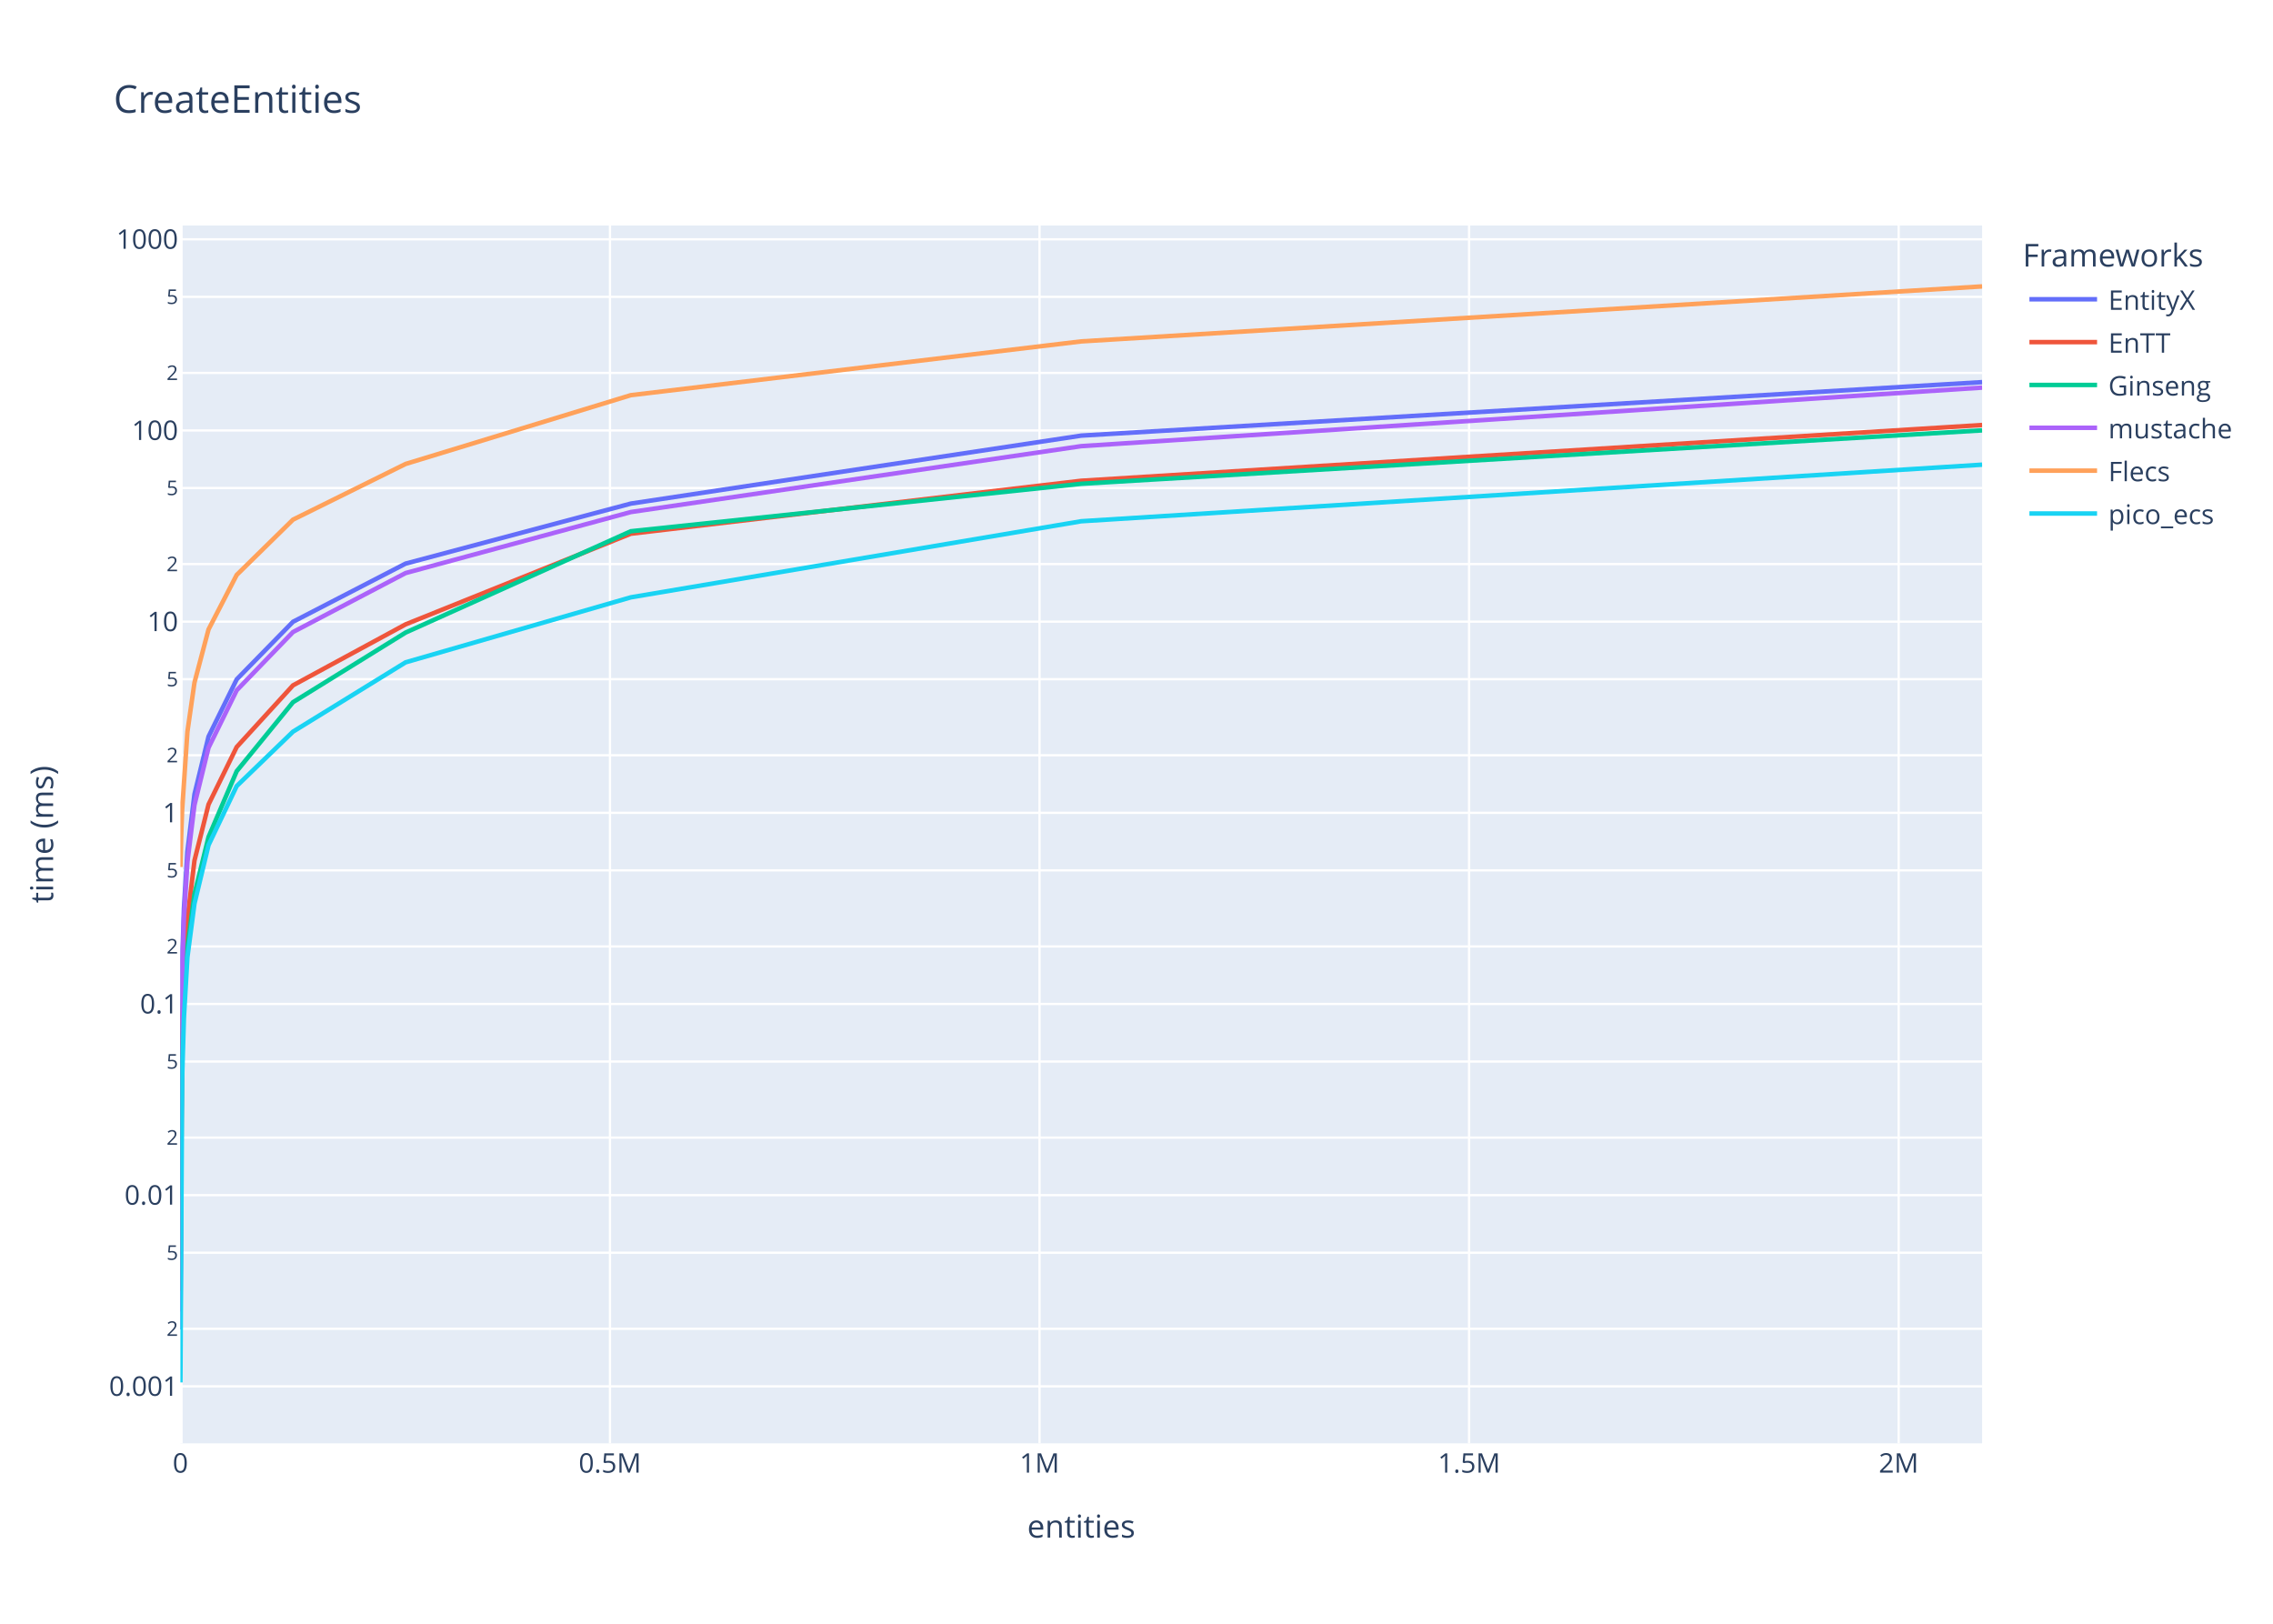
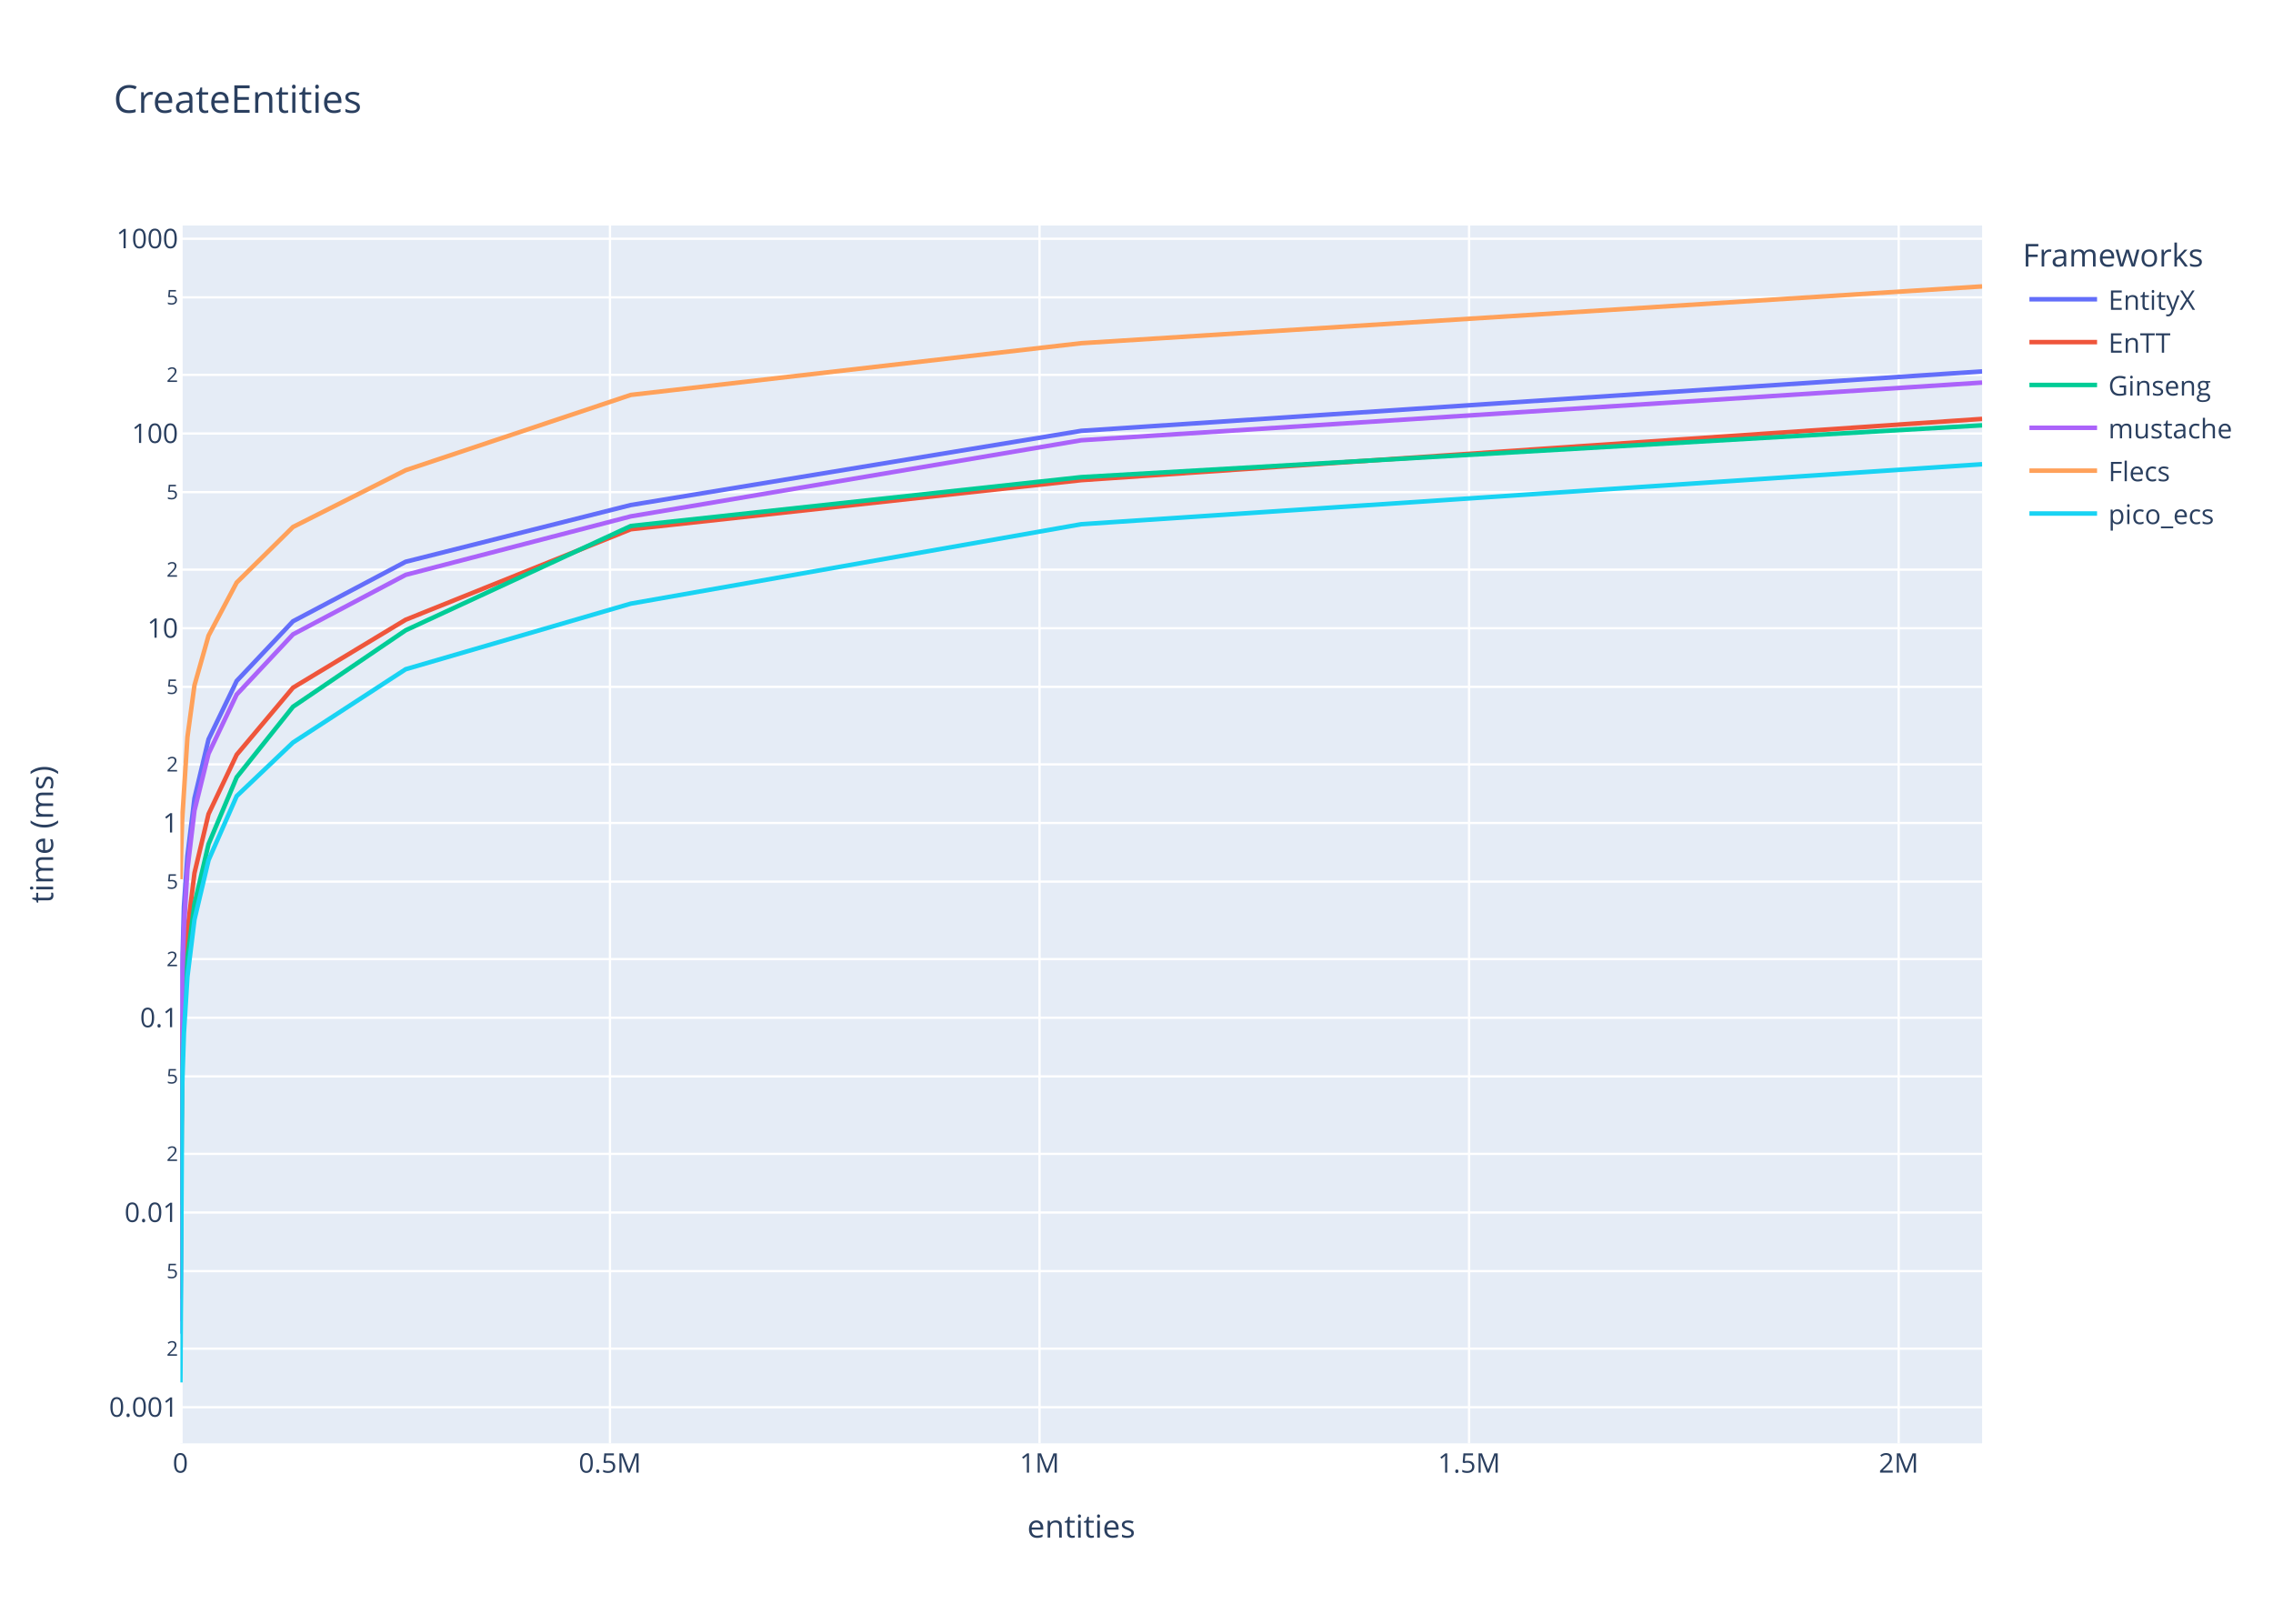
<svg xmlns="http://www.w3.org/2000/svg" class="main-svg" width="1008" height="720" style="" viewBox="0 0 1008 720">
  <rect x="0" y="0" width="1008" height="720" style="fill: rgb(255, 255, 255); fill-opacity: 1;" />
-   <defs id="defs-45d34d">
+   <defs id="defs-20eda6">
    <g class="clips">
-       <clipPath id="clip45d34dxyplot" class="plotclip">
+       <clipPath id="clip20eda6xyplot" class="plotclip">
        <rect width="799" height="540" />
      </clipPath>
-       <clipPath class="axesclip" id="clip45d34dx">
+       <clipPath class="axesclip" id="clip20eda6x">
        <rect x="80" y="0" width="799" height="720" />
      </clipPath>
-       <clipPath class="axesclip" id="clip45d34dy">
+       <clipPath class="axesclip" id="clip20eda6y">
        <rect x="0" y="100" width="1008" height="540" />
      </clipPath>
-       <clipPath class="axesclip" id="clip45d34dxy">
+       <clipPath class="axesclip" id="clip20eda6xy">
        <rect x="80" y="100" width="799" height="540" />
      </clipPath>
    </g>
    <g class="gradients" />
    <g class="patterns" />
  </defs>
  <g class="bglayer">
    <rect class="bg" x="80" y="100" width="799" height="540" style="fill: rgb(229, 236, 246); fill-opacity: 1; stroke-width: 0;" />
  </g>
  <g class="layer-below">
    <g class="imagelayer" />
    <g class="shapelayer" />
  </g>
  <g class="cartesianlayer">
    <g class="subplot xy">
      <g class="layer-subplot">
        <g class="shapelayer" />
        <g class="imagelayer" />
      </g>
      <g class="minor-gridlayer">
        <g class="x" />
        <g class="y" />
      </g>
      <g class="gridlayer">
        <g class="x">
          <path class="xgrid crisp" transform="translate(270.5,0)" d="M0,100v540" style="stroke: rgb(255, 255, 255); stroke-opacity: 1; stroke-width: 1px;" />
          <path class="xgrid crisp" transform="translate(460.99,0)" d="M0,100v540" style="stroke: rgb(255, 255, 255); stroke-opacity: 1; stroke-width: 1px;" />
          <path class="xgrid crisp" transform="translate(651.49,0)" d="M0,100v540" style="stroke: rgb(255, 255, 255); stroke-opacity: 1; stroke-width: 1px;" />
          <path class="xgrid crisp" transform="translate(841.99,0)" d="M0,100v540" style="stroke: rgb(255, 255, 255); stroke-opacity: 1; stroke-width: 1px;" />
        </g>
        <g class="y">
-           <path class="ygrid crisp" transform="translate(0,614.73)" d="M80,0h799" style="stroke: rgb(255, 255, 255); stroke-opacity: 1; stroke-width: 1px;" />
-           <path class="ygrid crisp" transform="translate(0,589.21)" d="M80,0h799" style="stroke: rgb(255, 255, 255); stroke-opacity: 1; stroke-width: 1px;" />
-           <path class="ygrid crisp" transform="translate(0,555.48)" d="M80,0h799" style="stroke: rgb(255, 255, 255); stroke-opacity: 1; stroke-width: 1px;" />
-           <path class="ygrid crisp" transform="translate(0,529.96)" d="M80,0h799" style="stroke: rgb(255, 255, 255); stroke-opacity: 1; stroke-width: 1px;" />
-           <path class="ygrid crisp" transform="translate(0,504.44)" d="M80,0h799" style="stroke: rgb(255, 255, 255); stroke-opacity: 1; stroke-width: 1px;" />
-           <path class="ygrid crisp" transform="translate(0,470.71)" d="M80,0h799" style="stroke: rgb(255, 255, 255); stroke-opacity: 1; stroke-width: 1px;" />
-           <path class="ygrid crisp" transform="translate(0,445.19)" d="M80,0h799" style="stroke: rgb(255, 255, 255); stroke-opacity: 1; stroke-width: 1px;" />
-           <path class="ygrid crisp" transform="translate(0,419.67)" d="M80,0h799" style="stroke: rgb(255, 255, 255); stroke-opacity: 1; stroke-width: 1px;" />
-           <path class="ygrid crisp" transform="translate(0,385.94)" d="M80,0h799" style="stroke: rgb(255, 255, 255); stroke-opacity: 1; stroke-width: 1px;" />
-           <path class="ygrid crisp" transform="translate(0,360.42)" d="M80,0h799" style="stroke: rgb(255, 255, 255); stroke-opacity: 1; stroke-width: 1px;" />
-           <path class="ygrid crisp" transform="translate(0,334.9)" d="M80,0h799" style="stroke: rgb(255, 255, 255); stroke-opacity: 1; stroke-width: 1px;" />
-           <path class="ygrid crisp" transform="translate(0,301.17)" d="M80,0h799" style="stroke: rgb(255, 255, 255); stroke-opacity: 1; stroke-width: 1px;" />
-           <path class="ygrid crisp" transform="translate(0,275.65)" d="M80,0h799" style="stroke: rgb(255, 255, 255); stroke-opacity: 1; stroke-width: 1px;" />
-           <path class="ygrid crisp" transform="translate(0,250.13)" d="M80,0h799" style="stroke: rgb(255, 255, 255); stroke-opacity: 1; stroke-width: 1px;" />
-           <path class="ygrid crisp" transform="translate(0,216.4)" d="M80,0h799" style="stroke: rgb(255, 255, 255); stroke-opacity: 1; stroke-width: 1px;" />
-           <path class="ygrid crisp" transform="translate(0,190.88)" d="M80,0h799" style="stroke: rgb(255, 255, 255); stroke-opacity: 1; stroke-width: 1px;" />
-           <path class="ygrid crisp" transform="translate(0,165.36)" d="M80,0h799" style="stroke: rgb(255, 255, 255); stroke-opacity: 1; stroke-width: 1px;" />
-           <path class="ygrid crisp" transform="translate(0,131.63)" d="M80,0h799" style="stroke: rgb(255, 255, 255); stroke-opacity: 1; stroke-width: 1px;" />
-           <path class="ygrid crisp" transform="translate(0,106.11)" d="M80,0h799" style="stroke: rgb(255, 255, 255); stroke-opacity: 1; stroke-width: 1px;" />
+           <path class="ygrid crisp" transform="translate(0,624)" d="M80,0h799" style="stroke: rgb(255, 255, 255); stroke-opacity: 1; stroke-width: 1px;" />
+           <path class="ygrid crisp" transform="translate(0,598.01)" d="M80,0h799" style="stroke: rgb(255, 255, 255); stroke-opacity: 1; stroke-width: 1px;" />
+           <path class="ygrid crisp" transform="translate(0,563.64)" d="M80,0h799" style="stroke: rgb(255, 255, 255); stroke-opacity: 1; stroke-width: 1px;" />
+           <path class="ygrid crisp" transform="translate(0,537.65)" d="M80,0h799" style="stroke: rgb(255, 255, 255); stroke-opacity: 1; stroke-width: 1px;" />
+           <path class="ygrid crisp" transform="translate(0,511.65)" d="M80,0h799" style="stroke: rgb(255, 255, 255); stroke-opacity: 1; stroke-width: 1px;" />
+           <path class="ygrid crisp" transform="translate(0,477.29)" d="M80,0h799" style="stroke: rgb(255, 255, 255); stroke-opacity: 1; stroke-width: 1px;" />
+           <path class="ygrid crisp" transform="translate(0,451.29)" d="M80,0h799" style="stroke: rgb(255, 255, 255); stroke-opacity: 1; stroke-width: 1px;" />
+           <path class="ygrid crisp" transform="translate(0,425.29)" d="M80,0h799" style="stroke: rgb(255, 255, 255); stroke-opacity: 1; stroke-width: 1px;" />
+           <path class="ygrid crisp" transform="translate(0,390.93)" d="M80,0h799" style="stroke: rgb(255, 255, 255); stroke-opacity: 1; stroke-width: 1px;" />
+           <path class="ygrid crisp" transform="translate(0,364.93)" d="M80,0h799" style="stroke: rgb(255, 255, 255); stroke-opacity: 1; stroke-width: 1px;" />
+           <path class="ygrid crisp" transform="translate(0,338.94)" d="M80,0h799" style="stroke: rgb(255, 255, 255); stroke-opacity: 1; stroke-width: 1px;" />
+           <path class="ygrid crisp" transform="translate(0,304.57)" d="M80,0h799" style="stroke: rgb(255, 255, 255); stroke-opacity: 1; stroke-width: 1px;" />
+           <path class="ygrid crisp" transform="translate(0,278.58)" d="M80,0h799" style="stroke: rgb(255, 255, 255); stroke-opacity: 1; stroke-width: 1px;" />
+           <path class="ygrid crisp" transform="translate(0,252.58)" d="M80,0h799" style="stroke: rgb(255, 255, 255); stroke-opacity: 1; stroke-width: 1px;" />
+           <path class="ygrid crisp" transform="translate(0,218.22)" d="M80,0h799" style="stroke: rgb(255, 255, 255); stroke-opacity: 1; stroke-width: 1px;" />
+           <path class="ygrid crisp" transform="translate(0,192.22)" d="M80,0h799" style="stroke: rgb(255, 255, 255); stroke-opacity: 1; stroke-width: 1px;" />
+           <path class="ygrid crisp" transform="translate(0,166.22)" d="M80,0h799" style="stroke: rgb(255, 255, 255); stroke-opacity: 1; stroke-width: 1px;" />
+           <path class="ygrid crisp" transform="translate(0,131.86)" d="M80,0h799" style="stroke: rgb(255, 255, 255); stroke-opacity: 1; stroke-width: 1px;" />
+           <path class="ygrid crisp" transform="translate(0,105.86)" d="M80,0h799" style="stroke: rgb(255, 255, 255); stroke-opacity: 1; stroke-width: 1px;" />
        </g>
      </g>
      <g class="zerolinelayer">
        <path class="xzl zl crisp" transform="translate(80,0)" d="M0,100v540" style="stroke: rgb(255, 255, 255); stroke-opacity: 1; stroke-width: 2px;" />
      </g>
      <path class="xlines-below" />
      <path class="ylines-below" />
      <g class="overlines-below" />
      <g class="xaxislayer-below" />
      <g class="yaxislayer-below" />
      <g class="overaxes-below" />
-       <g class="plot" transform="translate(80,100)" clip-path="url(#clip45d34dxyplot)">
+       <g class="plot" transform="translate(80,100)" clip-path="url(#clip20eda6xyplot)">
        <g class="scatterlayer mlayer">
-           <g class="trace scatter tracec80c89" style="stroke-miterlimit: 2; opacity: 1;">
-             <g class="fills" />
-             <g class="errorbars" />
-             <g class="lines">
-               <path class="js-line" d="M0,489.47L0.78,327.88L1.56,302.8L3.12,277.58L6.24,252.19L12.48,226.61L24.97,201.24L49.94,175.71L99.88,149.91L199.75,123.3L399.5,93.16L799,69.45" style="vector-effect: non-scaling-stroke; fill: none; stroke: rgb(99, 110, 250); stroke-opacity: 1; stroke-width: 2px; opacity: 1;" />
-             </g>
-             <g class="points" />
-             <g class="text" />
-           </g>
-           <g class="trace scatter tracee8ab28" style="stroke-miterlimit: 2; opacity: 1;">
-             <g class="fills" />
-             <g class="errorbars" />
-             <g class="lines">
-               <path class="js-line" d="M0,472.39L0.78,357.68L1.56,333.05L3.12,307.54L6.24,281.58L12.48,256.71L24.97,231.23L49.94,203.9L99.88,176.85L199.75,136.66L399.5,113.18L799,88.46" style="vector-effect: non-scaling-stroke; fill: none; stroke: rgb(239, 85, 59); stroke-opacity: 1; stroke-width: 2px; opacity: 1;" />
-             </g>
-             <g class="points" />
-             <g class="text" />
-           </g>
-           <g class="trace scatter traced8dfd3" style="stroke-miterlimit: 2; opacity: 1;">
-             <g class="fills" />
-             <g class="errorbars" />
-             <g class="lines">
-               <path class="js-line" d="M0,429.55L0.78,365.41L1.56,343.62L3.12,320.17L6.24,296.46L12.48,271.14L24.97,241.97L49.94,211.37L99.88,180.49L199.75,135.57L399.5,114.52L799,90.83" style="vector-effect: non-scaling-stroke; fill: none; stroke: rgb(0, 204, 150); stroke-opacity: 1; stroke-width: 2px; opacity: 1;" />
-             </g>
-             <g class="points" />
-             <g class="text" />
-           </g>
-           <g class="trace scatter traced89bb2" style="stroke-miterlimit: 2; opacity: 1;">
-             <g class="fills" />
-             <g class="errorbars" />
-             <g class="lines">
-               <path class="js-line" d="M0,481.51L0.78,332.46L1.56,307.2L3.12,282.16L6.24,256.93L12.48,231.53L24.97,206.09L49.94,180.25L99.88,154.1L199.75,127.05L399.5,97.83L799,71.87" style="vector-effect: non-scaling-stroke; fill: none; stroke: rgb(171, 99, 250); stroke-opacity: 1; stroke-width: 2px; opacity: 1;" />
-             </g>
-             <g class="points" />
-             <g class="text" />
-           </g>
-           <g class="trace scatter trace042333" style="stroke-miterlimit: 2; opacity: 1;">
-             <g class="fills" />
-             <g class="errorbars" />
-             <g class="lines">
-               <path class="js-line" d="M0,284.45L0.39,269.53L0.78,259.08L3.12,224.41L6.24,202.67L12.48,179.1L24.97,154.93L49.94,130.42L99.88,105.72L199.75,75.23L399.5,51.38L799,27" style="vector-effect: non-scaling-stroke; fill: none; stroke: rgb(255, 161, 90); stroke-opacity: 1; stroke-width: 2px; opacity: 1;" />
-             </g>
-             <g class="points" />
-             <g class="text" />
-           </g>
-           <g class="trace scatter trace95458b" style="stroke-miterlimit: 2; opacity: 1;">
-             <g class="fills" />
-             <g class="errorbars" />
-             <g class="lines">
-               <path class="js-line" d="M0,513L0.78,377.85L1.56,351.27L3.12,324.36L6.24,300.68L12.48,274.73L24.97,248.55L49.94,224.43L99.88,193.69L199.75,164.87L399.5,131.13L799,106.05" style="vector-effect: non-scaling-stroke; fill: none; stroke: rgb(25, 211, 243); stroke-opacity: 1; stroke-width: 2px; opacity: 1;" />
+           <g class="trace scatter trace3c5500" style="stroke-miterlimit: 2; opacity: 1;">
+             <g class="fills" />
+             <g class="errorbars" />
+             <g class="lines">
+               <path class="js-line" d="M0,491.36L0.78,331.29L1.56,301.93L3.12,279.58L6.24,253.99L12.48,227.82L24.97,201.93L49.94,175.48L99.88,149.1L199.75,123.94L399.5,91.04L799,64.69" style="vector-effect: non-scaling-stroke; fill: none; stroke: rgb(99, 110, 250); stroke-opacity: 1; stroke-width: 2px; opacity: 1;" />
+             </g>
+             <g class="points" />
+             <g class="text" />
+           </g>
+           <g class="trace scatter traced5c3b3" style="stroke-miterlimit: 2; opacity: 1;">
+             <g class="fills" />
+             <g class="errorbars" />
+             <g class="lines">
+               <path class="js-line" d="M0,475.91L0.78,363.14L1.56,338.34L3.12,312.49L6.24,287.12L12.48,260.96L24.97,234.64L49.94,204.93L99.88,174.81L199.75,134.68L399.5,112.91L799,85.75" style="vector-effect: non-scaling-stroke; fill: none; stroke: rgb(239, 85, 59); stroke-opacity: 1; stroke-width: 2px; opacity: 1;" />
+             </g>
+             <g class="points" />
+             <g class="text" />
+           </g>
+           <g class="trace scatter trace6619ee" style="stroke-miterlimit: 2; opacity: 1;">
+             <g class="fills" />
+             <g class="errorbars" />
+             <g class="lines">
+               <path class="js-line" d="M0,434.24L0.78,371L1.56,348.95L3.12,325.13L6.24,300.91L12.48,274.31L24.97,244.64L49.94,213.38L99.88,179.49L199.75,133.23L399.5,111.57L799,88.59" style="vector-effect: non-scaling-stroke; fill: none; stroke: rgb(0, 204, 150); stroke-opacity: 1; stroke-width: 2px; opacity: 1;" />
+             </g>
+             <g class="points" />
+             <g class="text" />
+           </g>
+           <g class="trace scatter trace36eba8" style="stroke-miterlimit: 2; opacity: 1;">
+             <g class="fills" />
+             <g class="errorbars" />
+             <g class="lines">
+               <path class="js-line" d="M0,485.89L0.78,335.32L1.56,311.65L3.12,285.46L6.24,259.41L12.48,234.19L24.97,207.95L49.94,181.29L99.88,154.91L199.75,128.96L399.5,95.22L799,69.65" style="vector-effect: non-scaling-stroke; fill: none; stroke: rgb(171, 99, 250); stroke-opacity: 1; stroke-width: 2px; opacity: 1;" />
+             </g>
+             <g class="points" />
+             <g class="text" />
+           </g>
+           <g class="trace scatter trace1dc616" style="stroke-miterlimit: 2; opacity: 1;">
+             <g class="fills" />
+             <g class="errorbars" />
+             <g class="lines">
+               <path class="js-line" d="M0,288.89L0.01,289.85L0.39,275.79L0.78,263.7L3.12,226.83L6.24,203.87L12.48,181.87L24.97,158.3L49.94,133.67L99.88,108.51L199.75,75.11L399.5,52.18L799,27" style="vector-effect: non-scaling-stroke; fill: none; stroke: rgb(255, 161, 90); stroke-opacity: 1; stroke-width: 2px; opacity: 1;" />
+             </g>
+             <g class="points" />
+             <g class="text" />
+           </g>
+           <g class="trace scatter tracee3dbb0" style="stroke-miterlimit: 2; opacity: 1;">
+             <g class="fills" />
+             <g class="errorbars" />
+             <g class="lines">
+               <path class="js-line" d="M0,513L0.78,382.03L1.56,358.07L3.12,333.05L6.24,307.74L12.48,281.41L24.97,252.99L49.94,229.24L99.88,196.76L199.75,167.66L399.5,132.45L799,105.85" style="vector-effect: non-scaling-stroke; fill: none; stroke: rgb(25, 211, 243); stroke-opacity: 1; stroke-width: 2px; opacity: 1;" />
            </g>
            <g class="points" />
            <g class="text" />
          </g>
        </g>
      </g>
      <g class="overplot" />
      <path class="xlines-above crisp" d="M0,0" style="fill: none;" />
      <path class="ylines-above crisp" d="M0,0" style="fill: none;" />
      <g class="overlines-above" />
      <g class="xaxislayer-above">
        <g class="xtick">
          <text text-anchor="middle" x="0" y="653" transform="translate(80,0)" style="font-family: 'Open Sans', verdana, arial, sans-serif; font-size: 12px; fill: rgb(42, 63, 95); fill-opacity: 1; white-space: pre; opacity: 1;">0</text>
        </g>
        <g class="xtick">
          <text text-anchor="middle" x="0" y="653" style="font-family: 'Open Sans', verdana, arial, sans-serif; font-size: 12px; fill: rgb(42, 63, 95); fill-opacity: 1; white-space: pre; opacity: 1;" transform="translate(270.5,0)">0.5M</text>
        </g>
        <g class="xtick">
          <text text-anchor="middle" x="0" y="653" style="font-family: 'Open Sans', verdana, arial, sans-serif; font-size: 12px; fill: rgb(42, 63, 95); fill-opacity: 1; white-space: pre; opacity: 1;" transform="translate(460.99,0)">1M</text>
        </g>
        <g class="xtick">
          <text text-anchor="middle" x="0" y="653" style="font-family: 'Open Sans', verdana, arial, sans-serif; font-size: 12px; fill: rgb(42, 63, 95); fill-opacity: 1; white-space: pre; opacity: 1;" transform="translate(651.49,0)">1.5M</text>
        </g>
        <g class="xtick">
          <text text-anchor="middle" x="0" y="653" style="font-family: 'Open Sans', verdana, arial, sans-serif; font-size: 12px; fill: rgb(42, 63, 95); fill-opacity: 1; white-space: pre; opacity: 1;" transform="translate(841.99,0)">2M</text>
        </g>
      </g>
      <g class="yaxislayer-above">
        <g class="ytick">
-           <text text-anchor="end" x="79" y="4.2" transform="translate(0,614.73)" style="font-family: 'Open Sans', verdana, arial, sans-serif; font-size: 12px; fill: rgb(42, 63, 95); fill-opacity: 1; white-space: pre; opacity: 1;">0.001</text>
-         </g>
-         <g class="ytick">
-           <text text-anchor="end" x="79" y="3.15" style="font-family: 'Open Sans', verdana, arial, sans-serif; font-size: 9px; fill: rgb(42, 63, 95); fill-opacity: 1; white-space: pre; opacity: 1;" transform="translate(0,589.21)">2</text>
-         </g>
-         <g class="ytick">
-           <text text-anchor="end" x="79" y="3.15" style="font-family: 'Open Sans', verdana, arial, sans-serif; font-size: 9px; fill: rgb(42, 63, 95); fill-opacity: 1; white-space: pre; opacity: 1;" transform="translate(0,555.48)">5</text>
-         </g>
-         <g class="ytick">
-           <text text-anchor="end" x="79" y="4.2" style="font-family: 'Open Sans', verdana, arial, sans-serif; font-size: 12px; fill: rgb(42, 63, 95); fill-opacity: 1; white-space: pre; opacity: 1;" transform="translate(0,529.96)">0.01</text>
-         </g>
-         <g class="ytick">
-           <text text-anchor="end" x="79" y="3.15" style="font-family: 'Open Sans', verdana, arial, sans-serif; font-size: 9px; fill: rgb(42, 63, 95); fill-opacity: 1; white-space: pre; opacity: 1;" transform="translate(0,504.44)">2</text>
-         </g>
-         <g class="ytick">
-           <text text-anchor="end" x="79" y="3.15" style="font-family: 'Open Sans', verdana, arial, sans-serif; font-size: 9px; fill: rgb(42, 63, 95); fill-opacity: 1; white-space: pre; opacity: 1;" transform="translate(0,470.71)">5</text>
-         </g>
-         <g class="ytick">
-           <text text-anchor="end" x="79" y="4.2" style="font-family: 'Open Sans', verdana, arial, sans-serif; font-size: 12px; fill: rgb(42, 63, 95); fill-opacity: 1; white-space: pre; opacity: 1;" transform="translate(0,445.19)">0.1</text>
-         </g>
-         <g class="ytick">
-           <text text-anchor="end" x="79" y="3.15" style="font-family: 'Open Sans', verdana, arial, sans-serif; font-size: 9px; fill: rgb(42, 63, 95); fill-opacity: 1; white-space: pre; opacity: 1;" transform="translate(0,419.67)">2</text>
-         </g>
-         <g class="ytick">
-           <text text-anchor="end" x="79" y="3.15" style="font-family: 'Open Sans', verdana, arial, sans-serif; font-size: 9px; fill: rgb(42, 63, 95); fill-opacity: 1; white-space: pre; opacity: 1;" transform="translate(0,385.94)">5</text>
-         </g>
-         <g class="ytick">
-           <text text-anchor="end" x="79" y="4.2" style="font-family: 'Open Sans', verdana, arial, sans-serif; font-size: 12px; fill: rgb(42, 63, 95); fill-opacity: 1; white-space: pre; opacity: 1;" transform="translate(0,360.42)">1</text>
-         </g>
-         <g class="ytick">
-           <text text-anchor="end" x="79" y="3.15" style="font-family: 'Open Sans', verdana, arial, sans-serif; font-size: 9px; fill: rgb(42, 63, 95); fill-opacity: 1; white-space: pre; opacity: 1;" transform="translate(0,334.9)">2</text>
-         </g>
-         <g class="ytick">
-           <text text-anchor="end" x="79" y="3.15" style="font-family: 'Open Sans', verdana, arial, sans-serif; font-size: 9px; fill: rgb(42, 63, 95); fill-opacity: 1; white-space: pre; opacity: 1;" transform="translate(0,301.17)">5</text>
-         </g>
-         <g class="ytick">
-           <text text-anchor="end" x="79" y="4.2" style="font-family: 'Open Sans', verdana, arial, sans-serif; font-size: 12px; fill: rgb(42, 63, 95); fill-opacity: 1; white-space: pre; opacity: 1;" transform="translate(0,275.65)">10</text>
-         </g>
-         <g class="ytick">
-           <text text-anchor="end" x="79" y="3.15" style="font-family: 'Open Sans', verdana, arial, sans-serif; font-size: 9px; fill: rgb(42, 63, 95); fill-opacity: 1; white-space: pre; opacity: 1;" transform="translate(0,250.13)">2</text>
-         </g>
-         <g class="ytick">
-           <text text-anchor="end" x="79" y="3.15" style="font-family: 'Open Sans', verdana, arial, sans-serif; font-size: 9px; fill: rgb(42, 63, 95); fill-opacity: 1; white-space: pre; opacity: 1;" transform="translate(0,216.4)">5</text>
-         </g>
-         <g class="ytick">
-           <text text-anchor="end" x="79" y="4.2" style="font-family: 'Open Sans', verdana, arial, sans-serif; font-size: 12px; fill: rgb(42, 63, 95); fill-opacity: 1; white-space: pre; opacity: 1;" transform="translate(0,190.88)">100</text>
-         </g>
-         <g class="ytick">
-           <text text-anchor="end" x="79" y="3.15" style="font-family: 'Open Sans', verdana, arial, sans-serif; font-size: 9px; fill: rgb(42, 63, 95); fill-opacity: 1; white-space: pre; opacity: 1;" transform="translate(0,165.36)">2</text>
-         </g>
-         <g class="ytick">
-           <text text-anchor="end" x="79" y="3.15" style="font-family: 'Open Sans', verdana, arial, sans-serif; font-size: 9px; fill: rgb(42, 63, 95); fill-opacity: 1; white-space: pre; opacity: 1;" transform="translate(0,131.63)">5</text>
-         </g>
-         <g class="ytick">
-           <text text-anchor="end" x="79" y="4.2" style="font-family: 'Open Sans', verdana, arial, sans-serif; font-size: 12px; fill: rgb(42, 63, 95); fill-opacity: 1; white-space: pre; opacity: 1;" transform="translate(0,106.11)">1000</text>
+           <text text-anchor="end" x="79" y="4.2" transform="translate(0,624)" style="font-family: 'Open Sans', verdana, arial, sans-serif; font-size: 12px; fill: rgb(42, 63, 95); fill-opacity: 1; white-space: pre; opacity: 1;">0.001</text>
+         </g>
+         <g class="ytick">
+           <text text-anchor="end" x="79" y="3.15" style="font-family: 'Open Sans', verdana, arial, sans-serif; font-size: 9px; fill: rgb(42, 63, 95); fill-opacity: 1; white-space: pre; opacity: 1;" transform="translate(0,598.01)">2</text>
+         </g>
+         <g class="ytick">
+           <text text-anchor="end" x="79" y="3.15" style="font-family: 'Open Sans', verdana, arial, sans-serif; font-size: 9px; fill: rgb(42, 63, 95); fill-opacity: 1; white-space: pre; opacity: 1;" transform="translate(0,563.64)">5</text>
+         </g>
+         <g class="ytick">
+           <text text-anchor="end" x="79" y="4.2" style="font-family: 'Open Sans', verdana, arial, sans-serif; font-size: 12px; fill: rgb(42, 63, 95); fill-opacity: 1; white-space: pre; opacity: 1;" transform="translate(0,537.65)">0.01</text>
+         </g>
+         <g class="ytick">
+           <text text-anchor="end" x="79" y="3.15" style="font-family: 'Open Sans', verdana, arial, sans-serif; font-size: 9px; fill: rgb(42, 63, 95); fill-opacity: 1; white-space: pre; opacity: 1;" transform="translate(0,511.65)">2</text>
+         </g>
+         <g class="ytick">
+           <text text-anchor="end" x="79" y="3.15" style="font-family: 'Open Sans', verdana, arial, sans-serif; font-size: 9px; fill: rgb(42, 63, 95); fill-opacity: 1; white-space: pre; opacity: 1;" transform="translate(0,477.29)">5</text>
+         </g>
+         <g class="ytick">
+           <text text-anchor="end" x="79" y="4.2" style="font-family: 'Open Sans', verdana, arial, sans-serif; font-size: 12px; fill: rgb(42, 63, 95); fill-opacity: 1; white-space: pre; opacity: 1;" transform="translate(0,451.29)">0.1</text>
+         </g>
+         <g class="ytick">
+           <text text-anchor="end" x="79" y="3.15" style="font-family: 'Open Sans', verdana, arial, sans-serif; font-size: 9px; fill: rgb(42, 63, 95); fill-opacity: 1; white-space: pre; opacity: 1;" transform="translate(0,425.29)">2</text>
+         </g>
+         <g class="ytick">
+           <text text-anchor="end" x="79" y="3.15" style="font-family: 'Open Sans', verdana, arial, sans-serif; font-size: 9px; fill: rgb(42, 63, 95); fill-opacity: 1; white-space: pre; opacity: 1;" transform="translate(0,390.93)">5</text>
+         </g>
+         <g class="ytick">
+           <text text-anchor="end" x="79" y="4.2" style="font-family: 'Open Sans', verdana, arial, sans-serif; font-size: 12px; fill: rgb(42, 63, 95); fill-opacity: 1; white-space: pre; opacity: 1;" transform="translate(0,364.93)">1</text>
+         </g>
+         <g class="ytick">
+           <text text-anchor="end" x="79" y="3.15" style="font-family: 'Open Sans', verdana, arial, sans-serif; font-size: 9px; fill: rgb(42, 63, 95); fill-opacity: 1; white-space: pre; opacity: 1;" transform="translate(0,338.94)">2</text>
+         </g>
+         <g class="ytick">
+           <text text-anchor="end" x="79" y="3.15" style="font-family: 'Open Sans', verdana, arial, sans-serif; font-size: 9px; fill: rgb(42, 63, 95); fill-opacity: 1; white-space: pre; opacity: 1;" transform="translate(0,304.57)">5</text>
+         </g>
+         <g class="ytick">
+           <text text-anchor="end" x="79" y="4.2" style="font-family: 'Open Sans', verdana, arial, sans-serif; font-size: 12px; fill: rgb(42, 63, 95); fill-opacity: 1; white-space: pre; opacity: 1;" transform="translate(0,278.58)">10</text>
+         </g>
+         <g class="ytick">
+           <text text-anchor="end" x="79" y="3.15" style="font-family: 'Open Sans', verdana, arial, sans-serif; font-size: 9px; fill: rgb(42, 63, 95); fill-opacity: 1; white-space: pre; opacity: 1;" transform="translate(0,252.58)">2</text>
+         </g>
+         <g class="ytick">
+           <text text-anchor="end" x="79" y="3.15" style="font-family: 'Open Sans', verdana, arial, sans-serif; font-size: 9px; fill: rgb(42, 63, 95); fill-opacity: 1; white-space: pre; opacity: 1;" transform="translate(0,218.22)">5</text>
+         </g>
+         <g class="ytick">
+           <text text-anchor="end" x="79" y="4.2" style="font-family: 'Open Sans', verdana, arial, sans-serif; font-size: 12px; fill: rgb(42, 63, 95); fill-opacity: 1; white-space: pre; opacity: 1;" transform="translate(0,192.22)">100</text>
+         </g>
+         <g class="ytick">
+           <text text-anchor="end" x="79" y="3.15" style="font-family: 'Open Sans', verdana, arial, sans-serif; font-size: 9px; fill: rgb(42, 63, 95); fill-opacity: 1; white-space: pre; opacity: 1;" transform="translate(0,166.22)">2</text>
+         </g>
+         <g class="ytick">
+           <text text-anchor="end" x="79" y="3.15" style="font-family: 'Open Sans', verdana, arial, sans-serif; font-size: 9px; fill: rgb(42, 63, 95); fill-opacity: 1; white-space: pre; opacity: 1;" transform="translate(0,131.86)">5</text>
+         </g>
+         <g class="ytick">
+           <text text-anchor="end" x="79" y="4.2" style="font-family: 'Open Sans', verdana, arial, sans-serif; font-size: 12px; fill: rgb(42, 63, 95); fill-opacity: 1; white-space: pre; opacity: 1;" transform="translate(0,105.86)">1000</text>
        </g>
      </g>
      <g class="overaxes-above" />
    </g>
  </g>
  <g class="polarlayer" />
  <g class="smithlayer" />
  <g class="ternarylayer" />
  <g class="geolayer" />
  <g class="funnelarealayer" />
  <g class="pielayer" />
  <g class="iciclelayer" />
  <g class="treemaplayer" />
  <g class="sunburstlayer" />
  <g class="glimages" />
-   <defs id="topdefs-45d34d">
+   <defs id="topdefs-20eda6">
    <g class="clips" />
-     <clipPath id="legend45d34d">
+     <clipPath id="legend20eda6">
      <rect width="101" height="143" x="0" y="0" />
    </clipPath>
  </defs>
  <g class="layer-above">
    <g class="imagelayer" />
    <g class="shapelayer" />
  </g>
  <g class="infolayer">
    <g class="legend" pointer-events="all" transform="translate(894.98,100)">
      <rect class="bg" shape-rendering="crispEdges" width="101" height="143" x="0" y="0" style="stroke: rgb(68, 68, 68); stroke-opacity: 1; fill: rgb(255, 255, 255); fill-opacity: 1; stroke-width: 0px;" />
-       <g class="scrollbox" transform="" clip-path="url(#legend45d34d)">
+       <g class="scrollbox" transform="" clip-path="url(#legend20eda6)">
        <text class="legendtitletext" text-anchor="start" x="2" y="18.2" style="font-family: 'Open Sans', verdana, arial, sans-serif; font-size: 14px; fill: rgb(42, 63, 95); fill-opacity: 1; white-space: pre;">Frameworks</text>
        <g class="groups" transform="">
          <g class="traces" transform="translate(0,32.7)" style="opacity: 1;">
            <text class="legendtext" text-anchor="start" x="40" y="4.68" style="font-family: 'Open Sans', verdana, arial, sans-serif; font-size: 12px; fill: rgb(42, 63, 95); fill-opacity: 1; white-space: pre;">EntityX</text>
            <g class="layers" style="opacity: 1;">
              <g class="legendfill" />
              <g class="legendlines">
                <path class="js-line" d="M5,0h30" style="fill: none; stroke: rgb(99, 110, 250); stroke-opacity: 1; stroke-width: 2px;" />
              </g>
              <g class="legendsymbols">
                <g class="legendpoints" />
              </g>
            </g>
            <rect class="legendtoggle" x="0" y="-9.5" width="95.25" height="19" style="fill: rgb(0, 0, 0); fill-opacity: 0;" />
          </g>
        </g>
        <g class="groups" transform="">
          <g class="traces" transform="translate(0,51.7)" style="opacity: 1;">
            <text class="legendtext" text-anchor="start" x="40" y="4.68" style="font-family: 'Open Sans', verdana, arial, sans-serif; font-size: 12px; fill: rgb(42, 63, 95); fill-opacity: 1; white-space: pre;">EnTT</text>
            <g class="layers" style="opacity: 1;">
              <g class="legendfill" />
              <g class="legendlines">
                <path class="js-line" d="M5,0h30" style="fill: none; stroke: rgb(239, 85, 59); stroke-opacity: 1; stroke-width: 2px;" />
              </g>
              <g class="legendsymbols">
                <g class="legendpoints" />
              </g>
            </g>
            <rect class="legendtoggle" x="0" y="-9.5" width="95.25" height="19" style="fill: rgb(0, 0, 0); fill-opacity: 0;" />
          </g>
        </g>
        <g class="groups" transform="">
          <g class="traces" transform="translate(0,70.7)" style="opacity: 1;">
            <text class="legendtext" text-anchor="start" x="40" y="4.68" style="font-family: 'Open Sans', verdana, arial, sans-serif; font-size: 12px; fill: rgb(42, 63, 95); fill-opacity: 1; white-space: pre;">Ginseng</text>
            <g class="layers" style="opacity: 1;">
              <g class="legendfill" />
              <g class="legendlines">
                <path class="js-line" d="M5,0h30" style="fill: none; stroke: rgb(0, 204, 150); stroke-opacity: 1; stroke-width: 2px;" />
              </g>
              <g class="legendsymbols">
                <g class="legendpoints" />
              </g>
            </g>
            <rect class="legendtoggle" x="0" y="-9.5" width="95.25" height="19" style="fill: rgb(0, 0, 0); fill-opacity: 0;" />
          </g>
        </g>
        <g class="groups" transform="">
          <g class="traces" transform="translate(0,89.7)" style="opacity: 1;">
            <text class="legendtext" text-anchor="start" x="40" y="4.68" style="font-family: 'Open Sans', verdana, arial, sans-serif; font-size: 12px; fill: rgb(42, 63, 95); fill-opacity: 1; white-space: pre;">mustache</text>
            <g class="layers" style="opacity: 1;">
              <g class="legendfill" />
              <g class="legendlines">
                <path class="js-line" d="M5,0h30" style="fill: none; stroke: rgb(171, 99, 250); stroke-opacity: 1; stroke-width: 2px;" />
              </g>
              <g class="legendsymbols">
                <g class="legendpoints" />
              </g>
            </g>
            <rect class="legendtoggle" x="0" y="-9.5" width="95.25" height="19" style="fill: rgb(0, 0, 0); fill-opacity: 0;" />
          </g>
        </g>
        <g class="groups" transform="">
          <g class="traces" transform="translate(0,108.7)" style="opacity: 1;">
            <text class="legendtext" text-anchor="start" x="40" y="4.68" style="font-family: 'Open Sans', verdana, arial, sans-serif; font-size: 12px; fill: rgb(42, 63, 95); fill-opacity: 1; white-space: pre;">Flecs</text>
            <g class="layers" style="opacity: 1;">
              <g class="legendfill" />
              <g class="legendlines">
                <path class="js-line" d="M5,0h30" style="fill: none; stroke: rgb(255, 161, 90); stroke-opacity: 1; stroke-width: 2px;" />
              </g>
              <g class="legendsymbols">
                <g class="legendpoints" />
              </g>
            </g>
            <rect class="legendtoggle" x="0" y="-9.5" width="95.25" height="19" style="fill: rgb(0, 0, 0); fill-opacity: 0;" />
          </g>
        </g>
        <g class="groups" transform="">
          <g class="traces" transform="translate(0,127.7)" style="opacity: 1;">
            <text class="legendtext" text-anchor="start" x="40" y="4.68" style="font-family: 'Open Sans', verdana, arial, sans-serif; font-size: 12px; fill: rgb(42, 63, 95); fill-opacity: 1; white-space: pre;">pico_ecs</text>
            <g class="layers" style="opacity: 1;">
              <g class="legendfill" />
              <g class="legendlines">
                <path class="js-line" d="M5,0h30" style="fill: none; stroke: rgb(25, 211, 243); stroke-opacity: 1; stroke-width: 2px;" />
              </g>
              <g class="legendsymbols">
                <g class="legendpoints" />
              </g>
            </g>
            <rect class="legendtoggle" x="0" y="-9.5" width="95.25" height="19" style="fill: rgb(0, 0, 0); fill-opacity: 0;" />
          </g>
        </g>
      </g>
      <rect class="scrollbar" rx="20" ry="3" width="0" height="0" x="0" y="0" style="fill: rgb(128, 139, 164); fill-opacity: 1;" />
    </g>
    <g class="g-gtitle">
      <text class="gtitle" x="50.4" y="50" text-anchor="start" dy="0em" style="font-family: 'Open Sans', verdana, arial, sans-serif; font-size: 17px; fill: rgb(42, 63, 95); opacity: 1; font-weight: normal; white-space: pre;">CreateEntities</text>
    </g>
    <g class="g-xtitle">
      <text class="xtitle" x="479.5" y="681.8" text-anchor="middle" style="font-family: 'Open Sans', verdana, arial, sans-serif; font-size: 14px; fill: rgb(42, 63, 95); opacity: 1; font-weight: normal; white-space: pre;">entities</text>
    </g>
    <g class="g-ytitle">
      <text class="ytitle" transform="rotate(-90,23.55938,370)" x="23.559" y="370" text-anchor="middle" style="font-family: 'Open Sans', verdana, arial, sans-serif; font-size: 14px; fill: rgb(42, 63, 95); opacity: 1; font-weight: normal; white-space: pre;">time (ms)</text>
    </g>
  </g>
</svg>
